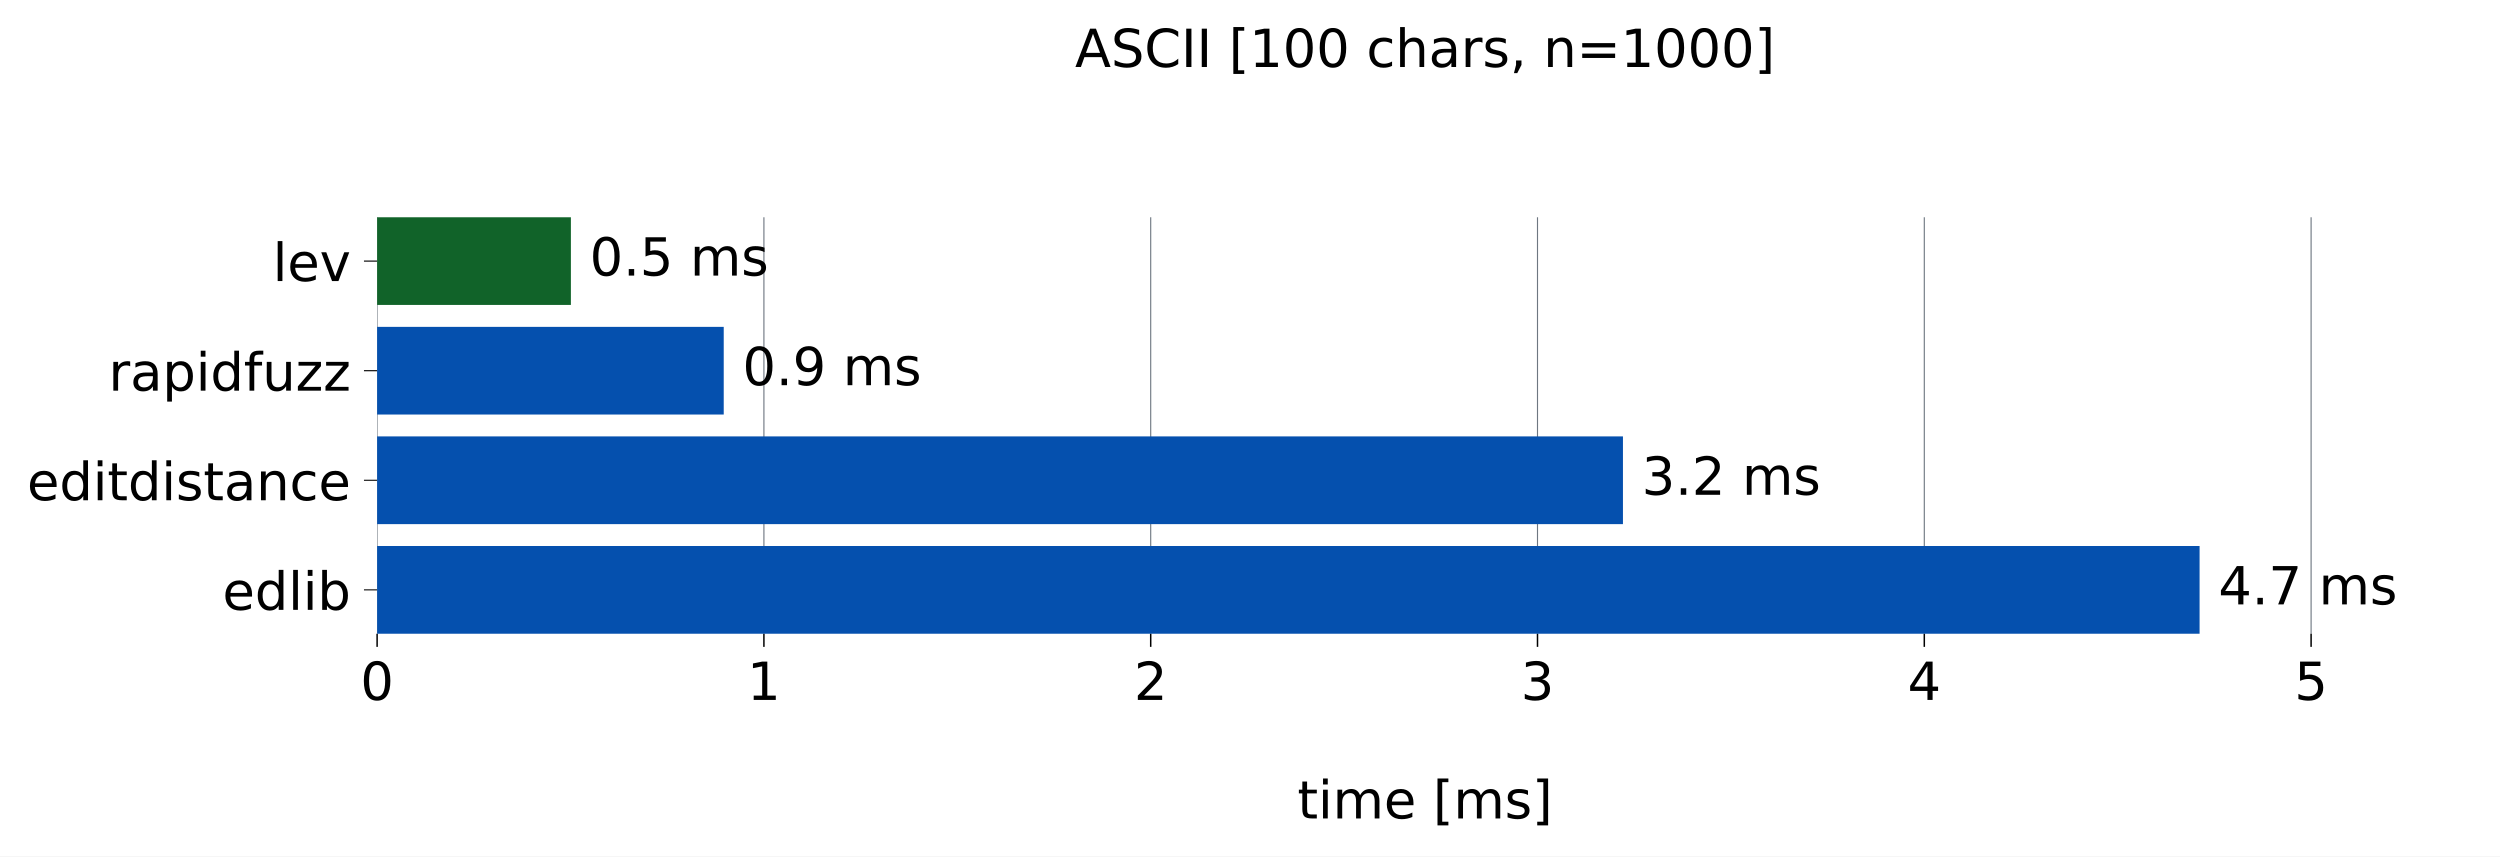
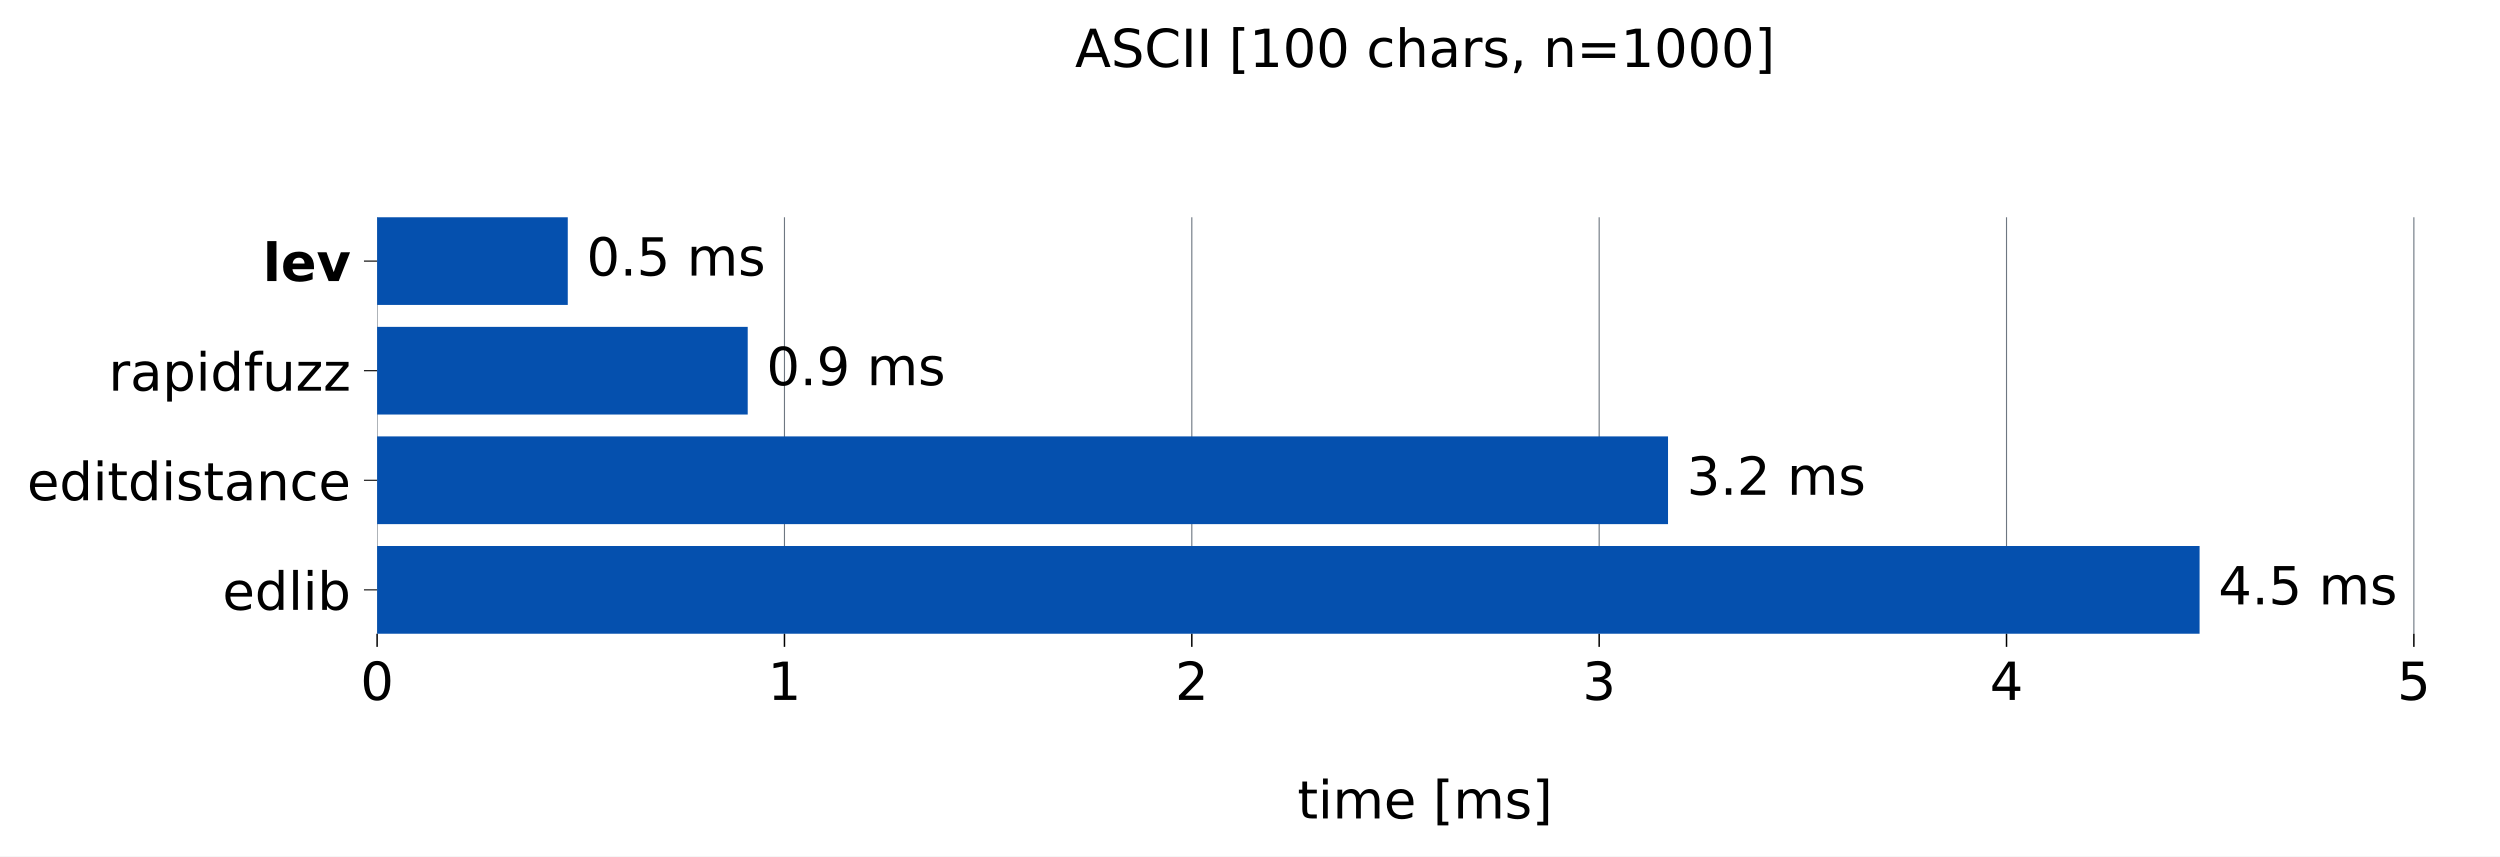
<svg xmlns="http://www.w3.org/2000/svg" xmlns:xlink="http://www.w3.org/1999/xlink" width="665.603pt" height="228.017pt" viewBox="0 0 665.603 228.017" version="1.1">
  <defs>
    <style type="text/css">*{stroke-linejoin: round; stroke-linecap: butt}</style>
  </defs>
  <g id="figure_1">
    <g id="patch_1">
      <path d="M 0 228.017 L 665.603 228.017 L 665.603 0 L 0 0 z " style="fill: #ffffff" />
    </g>
    <g id="axes_1">
      <g id="patch_2">
        <path d="M 100.403 168.718 L 658.403 168.718 L 658.403 57.838 L 100.403 57.838 z " style="fill: #ffffff" />
      </g>
      <g id="matplotlib.axis_1">
        <g id="xtick_1">
          <g id="line2d_1">
-             <path d="M 100.403 168.718 L 100.403 57.838 " clip-path="url(#p5e56537875)" style="fill: none; stroke: #6e7781; stroke-width: 0.3; stroke-linecap: square" />
+             <path d="M 100.403 168.718 L 100.403 57.838 " clip-path="url(#pa0cd31a357)" style="fill: none; stroke: #6e7781; stroke-width: 0.3; stroke-linecap: square" />
          </g>
          <g id="line2d_2">
            <defs>
-               <path id="m5a4edc00e1" d="M 0 0 L 0 3.5 " style="stroke: #000000; stroke-width: 0.4" />
+               <path id="m41633b963e" d="M 0 0 L 0 3.5 " style="stroke: #000000; stroke-width: 0.4" />
            </defs>
            <g>
-               <use xlink:href="#m5a4edc00e1" x="100.403" y="168.718" style="stroke: #000000; stroke-width: 0.4" />
+               <use xlink:href="#m41633b963e" x="100.403" y="168.718" style="stroke: #000000; stroke-width: 0.4" />
            </g>
          </g>
          <g id="text_1">
            <g transform="translate(95.94906 186.3556) scale(0.14 -0.14)">
              <defs>
                <path id="DejaVuSans-30" d="M 2034 4250 Q 1547 4250 1301 3770 Q 1056 3291 1056 2328 Q 1056 1369 1301 889 Q 1547 409 2034 409 Q 2525 409 2770 889 Q 3016 1369 3016 2328 Q 3016 3291 2770 3770 Q 2525 4250 2034 4250 z M 2034 4750 Q 2819 4750 3233 4129 Q 3647 3509 3647 2328 Q 3647 1150 3233 529 Q 2819 -91 2034 -91 Q 1250 -91 836 529 Q 422 1150 422 2328 Q 422 3509 836 4129 Q 1250 4750 2034 4750 z " transform="scale(0.015625)" />
              </defs>
              <use xlink:href="#DejaVuSans-30" />
            </g>
          </g>
        </g>
        <g id="xtick_2">
          <g id="line2d_3">
-             <path d="M 203.384 168.718 L 203.384 57.838 " clip-path="url(#p5e56537875)" style="fill: none; stroke: #6e7781; stroke-width: 0.3; stroke-linecap: square" />
+             <path d="M 208.857 168.718 L 208.857 57.838 " clip-path="url(#pa0cd31a357)" style="fill: none; stroke: #6e7781; stroke-width: 0.3; stroke-linecap: square" />
          </g>
          <g id="line2d_4">
            <g>
-               <use xlink:href="#m5a4edc00e1" x="203.384" y="168.718" style="stroke: #000000; stroke-width: 0.4" />
+               <use xlink:href="#m41633b963e" x="208.857" y="168.718" style="stroke: #000000; stroke-width: 0.4" />
            </g>
          </g>
          <g id="text_2">
-             <g transform="translate(198.9303 186.3556) scale(0.14 -0.14)">
+             <g transform="translate(204.4028 186.3556) scale(0.14 -0.14)">
              <defs>
                <path id="DejaVuSans-31" d="M 794 531 L 1825 531 L 1825 4091 L 703 3866 L 703 4441 L 1819 4666 L 2450 4666 L 2450 531 L 3481 531 L 3481 0 L 794 0 L 794 531 z " transform="scale(0.015625)" />
              </defs>
              <use xlink:href="#DejaVuSans-31" />
            </g>
          </g>
        </g>
        <g id="xtick_3">
          <g id="line2d_5">
-             <path d="M 306.365 168.718 L 306.365 57.838 " clip-path="url(#p5e56537875)" style="fill: none; stroke: #6e7781; stroke-width: 0.3; stroke-linecap: square" />
+             <path d="M 317.31 168.718 L 317.31 57.838 " clip-path="url(#pa0cd31a357)" style="fill: none; stroke: #6e7781; stroke-width: 0.3; stroke-linecap: square" />
          </g>
          <g id="line2d_6">
            <g>
-               <use xlink:href="#m5a4edc00e1" x="306.365" y="168.718" style="stroke: #000000; stroke-width: 0.4" />
+               <use xlink:href="#m41633b963e" x="317.31" y="168.718" style="stroke: #000000; stroke-width: 0.4" />
            </g>
          </g>
          <g id="text_3">
-             <g transform="translate(301.9114 186.3556) scale(0.14 -0.14)">
+             <g transform="translate(312.8565 186.3556) scale(0.14 -0.14)">
              <defs>
                <path id="DejaVuSans-32" d="M 1228 531 L 3431 531 L 3431 0 L 469 0 L 469 531 Q 828 903 1448 1529 Q 2069 2156 2228 2338 Q 2531 2678 2651 2914 Q 2772 3150 2772 3378 Q 2772 3750 2511 3984 Q 2250 4219 1831 4219 Q 1534 4219 1204 4116 Q 875 4013 500 3803 L 500 4441 Q 881 4594 1212 4672 Q 1544 4750 1819 4750 Q 2544 4750 2975 4387 Q 3406 4025 3406 3419 Q 3406 3131 3298 2873 Q 3191 2616 2906 2266 Q 2828 2175 2409 1742 Q 1991 1309 1228 531 z " transform="scale(0.015625)" />
              </defs>
              <use xlink:href="#DejaVuSans-32" />
            </g>
          </g>
        </g>
        <g id="xtick_4">
          <g id="line2d_7">
-             <path d="M 409.346 168.718 L 409.346 57.838 " clip-path="url(#p5e56537875)" style="fill: none; stroke: #6e7781; stroke-width: 0.3; stroke-linecap: square" />
+             <path d="M 425.764 168.718 L 425.764 57.838 " clip-path="url(#pa0cd31a357)" style="fill: none; stroke: #6e7781; stroke-width: 0.3; stroke-linecap: square" />
          </g>
          <g id="line2d_8">
            <g>
-               <use xlink:href="#m5a4edc00e1" x="409.346" y="168.718" style="stroke: #000000; stroke-width: 0.4" />
+               <use xlink:href="#m41633b963e" x="425.764" y="168.718" style="stroke: #000000; stroke-width: 0.4" />
            </g>
          </g>
          <g id="text_4">
-             <g transform="translate(404.8926 186.3556) scale(0.14 -0.14)">
+             <g transform="translate(421.3102 186.3556) scale(0.14 -0.14)">
              <defs>
                <path id="DejaVuSans-33" d="M 2597 2516 Q 3050 2419 3304 2112 Q 3559 1806 3559 1356 Q 3559 666 3084 287 Q 2609 -91 1734 -91 Q 1441 -91 1130 -33 Q 819 25 488 141 L 488 750 Q 750 597 1062 519 Q 1375 441 1716 441 Q 2309 441 2620 675 Q 2931 909 2931 1356 Q 2931 1769 2642 2001 Q 2353 2234 1838 2234 L 1294 2234 L 1294 2753 L 1863 2753 Q 2328 2753 2575 2939 Q 2822 3125 2822 3475 Q 2822 3834 2567 4026 Q 2313 4219 1838 4219 Q 1578 4219 1281 4162 Q 984 4106 628 3988 L 628 4550 Q 988 4650 1302 4700 Q 1616 4750 1894 4750 Q 2613 4750 3031 4423 Q 3450 4097 3450 3541 Q 3450 3153 3228 2886 Q 3006 2619 2597 2516 z " transform="scale(0.015625)" />
              </defs>
              <use xlink:href="#DejaVuSans-33" />
            </g>
          </g>
        </g>
        <g id="xtick_5">
          <g id="line2d_9">
-             <path d="M 512.328 168.718 L 512.328 57.838 " clip-path="url(#p5e56537875)" style="fill: none; stroke: #6e7781; stroke-width: 0.3; stroke-linecap: square" />
+             <path d="M 534.218 168.718 L 534.218 57.838 " clip-path="url(#pa0cd31a357)" style="fill: none; stroke: #6e7781; stroke-width: 0.3; stroke-linecap: square" />
          </g>
          <g id="line2d_10">
            <g>
-               <use xlink:href="#m5a4edc00e1" x="512.328" y="168.718" style="stroke: #000000; stroke-width: 0.4" />
+               <use xlink:href="#m41633b963e" x="534.218" y="168.718" style="stroke: #000000; stroke-width: 0.4" />
            </g>
          </g>
          <g id="text_5">
-             <g transform="translate(507.8738 186.3556) scale(0.14 -0.14)">
+             <g transform="translate(529.7638 186.3556) scale(0.14 -0.14)">
              <defs>
                <path id="DejaVuSans-34" d="M 2419 4116 L 825 1625 L 2419 1625 L 2419 4116 z M 2253 4666 L 3047 4666 L 3047 1625 L 3713 1625 L 3713 1100 L 3047 1100 L 3047 0 L 2419 0 L 2419 1100 L 313 1100 L 313 1709 L 2253 4666 z " transform="scale(0.015625)" />
              </defs>
              <use xlink:href="#DejaVuSans-34" />
            </g>
          </g>
        </g>
        <g id="xtick_6">
          <g id="line2d_11">
-             <path d="M 615.309 168.718 L 615.309 57.838 " clip-path="url(#p5e56537875)" style="fill: none; stroke: #6e7781; stroke-width: 0.3; stroke-linecap: square" />
+             <path d="M 642.671 168.718 L 642.671 57.838 " clip-path="url(#pa0cd31a357)" style="fill: none; stroke: #6e7781; stroke-width: 0.3; stroke-linecap: square" />
          </g>
          <g id="line2d_12">
            <g>
-               <use xlink:href="#m5a4edc00e1" x="615.309" y="168.718" style="stroke: #000000; stroke-width: 0.4" />
+               <use xlink:href="#m41633b963e" x="642.671" y="168.718" style="stroke: #000000; stroke-width: 0.4" />
            </g>
          </g>
          <g id="text_6">
-             <g transform="translate(610.855 186.3556) scale(0.14 -0.14)">
+             <g transform="translate(638.2175 186.3556) scale(0.14 -0.14)">
              <defs>
                <path id="DejaVuSans-35" d="M 691 4666 L 3169 4666 L 3169 4134 L 1269 4134 L 1269 2991 Q 1406 3038 1543 3061 Q 1681 3084 1819 3084 Q 2600 3084 3056 2656 Q 3513 2228 3513 1497 Q 3513 744 3044 326 Q 2575 -91 1722 -91 Q 1428 -91 1123 -41 Q 819 9 494 109 L 494 744 Q 775 591 1075 516 Q 1375 441 1709 441 Q 2250 441 2565 725 Q 2881 1009 2881 1497 Q 2881 1984 2565 2268 Q 2250 2553 1709 2553 Q 1456 2553 1204 2497 Q 953 2441 691 2322 L 691 4666 z " transform="scale(0.015625)" />
              </defs>
              <use xlink:href="#DejaVuSans-35" />
            </g>
          </g>
        </g>
        <g id="text_7">
          <g transform="translate(345.4364 217.905) scale(0.14 -0.14)">
            <defs>
              <path id="DejaVuSans-74" d="M 1172 4494 L 1172 3500 L 2356 3500 L 2356 3053 L 1172 3053 L 1172 1153 Q 1172 725 1289 603 Q 1406 481 1766 481 L 2356 481 L 2356 0 L 1766 0 Q 1100 0 847 248 Q 594 497 594 1153 L 594 3053 L 172 3053 L 172 3500 L 594 3500 L 594 4494 L 1172 4494 z " transform="scale(0.015625)" />
              <path id="DejaVuSans-69" d="M 603 3500 L 1178 3500 L 1178 0 L 603 0 L 603 3500 z M 603 4863 L 1178 4863 L 1178 4134 L 603 4134 L 603 4863 z " transform="scale(0.015625)" />
              <path id="DejaVuSans-6d" d="M 3328 2828 Q 3544 3216 3844 3400 Q 4144 3584 4550 3584 Q 5097 3584 5394 3201 Q 5691 2819 5691 2113 L 5691 0 L 5113 0 L 5113 2094 Q 5113 2597 4934 2840 Q 4756 3084 4391 3084 Q 3944 3084 3684 2787 Q 3425 2491 3425 1978 L 3425 0 L 2847 0 L 2847 2094 Q 2847 2600 2669 2842 Q 2491 3084 2119 3084 Q 1678 3084 1418 2786 Q 1159 2488 1159 1978 L 1159 0 L 581 0 L 581 3500 L 1159 3500 L 1159 2956 Q 1356 3278 1631 3431 Q 1906 3584 2284 3584 Q 2666 3584 2933 3390 Q 3200 3197 3328 2828 z " transform="scale(0.015625)" />
              <path id="DejaVuSans-65" d="M 3597 1894 L 3597 1613 L 953 1613 Q 991 1019 1311 708 Q 1631 397 2203 397 Q 2534 397 2845 478 Q 3156 559 3463 722 L 3463 178 Q 3153 47 2828 -22 Q 2503 -91 2169 -91 Q 1331 -91 842 396 Q 353 884 353 1716 Q 353 2575 817 3079 Q 1281 3584 2069 3584 Q 2775 3584 3186 3129 Q 3597 2675 3597 1894 z M 3022 2063 Q 3016 2534 2758 2815 Q 2500 3097 2075 3097 Q 1594 3097 1305 2825 Q 1016 2553 972 2059 L 3022 2063 z " transform="scale(0.015625)" />
              <path id="DejaVuSans-20" transform="scale(0.015625)" />
              <path id="DejaVuSans-5b" d="M 550 4863 L 1875 4863 L 1875 4416 L 1125 4416 L 1125 -397 L 1875 -397 L 1875 -844 L 550 -844 L 550 4863 z " transform="scale(0.015625)" />
              <path id="DejaVuSans-73" d="M 2834 3397 L 2834 2853 Q 2591 2978 2328 3040 Q 2066 3103 1784 3103 Q 1356 3103 1142 2972 Q 928 2841 928 2578 Q 928 2378 1081 2264 Q 1234 2150 1697 2047 L 1894 2003 Q 2506 1872 2764 1633 Q 3022 1394 3022 966 Q 3022 478 2636 193 Q 2250 -91 1575 -91 Q 1294 -91 989 -36 Q 684 19 347 128 L 347 722 Q 666 556 975 473 Q 1284 391 1588 391 Q 1994 391 2212 530 Q 2431 669 2431 922 Q 2431 1156 2273 1281 Q 2116 1406 1581 1522 L 1381 1569 Q 847 1681 609 1914 Q 372 2147 372 2553 Q 372 3047 722 3315 Q 1072 3584 1716 3584 Q 2034 3584 2315 3537 Q 2597 3491 2834 3397 z " transform="scale(0.015625)" />
              <path id="DejaVuSans-5d" d="M 1947 4863 L 1947 -844 L 622 -844 L 622 -397 L 1369 -397 L 1369 4416 L 622 4416 L 622 4863 L 1947 4863 z " transform="scale(0.015625)" />
            </defs>
            <use xlink:href="#DejaVuSans-74" />
            <use xlink:href="#DejaVuSans-69" transform="translate(39.20898 0)" />
            <use xlink:href="#DejaVuSans-6d" transform="translate(66.99219 0)" />
            <use xlink:href="#DejaVuSans-65" transform="translate(164.4043 0)" />
            <use xlink:href="#DejaVuSans-20" transform="translate(225.9277 0)" />
            <use xlink:href="#DejaVuSans-5b" transform="translate(257.7148 0)" />
            <use xlink:href="#DejaVuSans-6d" transform="translate(296.7285 0)" />
            <use xlink:href="#DejaVuSans-73" transform="translate(394.1406 0)" />
            <use xlink:href="#DejaVuSans-5d" transform="translate(446.2402 0)" />
          </g>
        </g>
      </g>
      <g id="matplotlib.axis_2">
        <g id="ytick_1">
          <g id="line2d_13">
            <defs>
-               <path id="m544541cd43" d="M 0 0 L -3.5 0 " style="stroke: #000000; stroke-width: 0.3" />
+               <path id="maad283d03a" d="M 0 0 L -3.5 0 " style="stroke: #000000; stroke-width: 0.3" />
            </defs>
            <g>
-               <use xlink:href="#m544541cd43" x="100.403" y="157.046" style="stroke: #000000; stroke-width: 0.3" />
+               <use xlink:href="#maad283d03a" x="100.403" y="157.046" style="stroke: #000000; stroke-width: 0.3" />
            </g>
          </g>
          <g id="text_8">
            <g transform="translate(59.23406 162.3651) scale(0.14 -0.14)">
              <defs>
                <path id="DejaVuSans-64" d="M 2906 2969 L 2906 4863 L 3481 4863 L 3481 0 L 2906 0 L 2906 525 Q 2725 213 2448 61 Q 2172 -91 1784 -91 Q 1150 -91 751 415 Q 353 922 353 1747 Q 353 2572 751 3078 Q 1150 3584 1784 3584 Q 2172 3584 2448 3432 Q 2725 3281 2906 2969 z M 947 1747 Q 947 1113 1208 752 Q 1469 391 1925 391 Q 2381 391 2643 752 Q 2906 1113 2906 1747 Q 2906 2381 2643 2742 Q 2381 3103 1925 3103 Q 1469 3103 1208 2742 Q 947 2381 947 1747 z " transform="scale(0.015625)" />
                <path id="DejaVuSans-6c" d="M 603 4863 L 1178 4863 L 1178 0 L 603 0 L 603 4863 z " transform="scale(0.015625)" />
                <path id="DejaVuSans-62" d="M 3116 1747 Q 3116 2381 2855 2742 Q 2594 3103 2138 3103 Q 1681 3103 1420 2742 Q 1159 2381 1159 1747 Q 1159 1113 1420 752 Q 1681 391 2138 391 Q 2594 391 2855 752 Q 3116 1113 3116 1747 z M 1159 2969 Q 1341 3281 1617 3432 Q 1894 3584 2278 3584 Q 2916 3584 3314 3078 Q 3713 2572 3713 1747 Q 3713 922 3314 415 Q 2916 -91 2278 -91 Q 1894 -91 1617 61 Q 1341 213 1159 525 L 1159 0 L 581 0 L 581 4863 L 1159 4863 L 1159 2969 z " transform="scale(0.015625)" />
              </defs>
              <use xlink:href="#DejaVuSans-65" />
              <use xlink:href="#DejaVuSans-64" transform="translate(61.52344 0)" />
              <use xlink:href="#DejaVuSans-6c" transform="translate(125 0)" />
              <use xlink:href="#DejaVuSans-69" transform="translate(152.7832 0)" />
              <use xlink:href="#DejaVuSans-62" transform="translate(180.5664 0)" />
            </g>
          </g>
        </g>
        <g id="ytick_2">
          <g id="line2d_14">
            <g>
-               <use xlink:href="#m544541cd43" x="100.403" y="127.867" style="stroke: #000000; stroke-width: 0.3" />
+               <use xlink:href="#maad283d03a" x="100.403" y="127.867" style="stroke: #000000; stroke-width: 0.3" />
            </g>
          </g>
          <g id="text_9">
            <g transform="translate(7.2 133.1862) scale(0.14 -0.14)">
              <defs>
                <path id="DejaVuSans-61" d="M 2194 1759 Q 1497 1759 1228 1600 Q 959 1441 959 1056 Q 959 750 1161 570 Q 1363 391 1709 391 Q 2188 391 2477 730 Q 2766 1069 2766 1631 L 2766 1759 L 2194 1759 z M 3341 1997 L 3341 0 L 2766 0 L 2766 531 Q 2569 213 2275 61 Q 1981 -91 1556 -91 Q 1019 -91 701 211 Q 384 513 384 1019 Q 384 1609 779 1909 Q 1175 2209 1959 2209 L 2766 2209 L 2766 2266 Q 2766 2663 2505 2880 Q 2244 3097 1772 3097 Q 1472 3097 1187 3025 Q 903 2953 641 2809 L 641 3341 Q 956 3463 1253 3523 Q 1550 3584 1831 3584 Q 2591 3584 2966 3190 Q 3341 2797 3341 1997 z " transform="scale(0.015625)" />
                <path id="DejaVuSans-6e" d="M 3513 2113 L 3513 0 L 2938 0 L 2938 2094 Q 2938 2591 2744 2837 Q 2550 3084 2163 3084 Q 1697 3084 1428 2787 Q 1159 2491 1159 1978 L 1159 0 L 581 0 L 581 3500 L 1159 3500 L 1159 2956 Q 1366 3272 1645 3428 Q 1925 3584 2291 3584 Q 2894 3584 3203 3211 Q 3513 2838 3513 2113 z " transform="scale(0.015625)" />
                <path id="DejaVuSans-63" d="M 3122 3366 L 3122 2828 Q 2878 2963 2633 3030 Q 2388 3097 2138 3097 Q 1578 3097 1268 2742 Q 959 2388 959 1747 Q 959 1106 1268 751 Q 1578 397 2138 397 Q 2388 397 2633 464 Q 2878 531 3122 666 L 3122 134 Q 2881 22 2623 -34 Q 2366 -91 2075 -91 Q 1284 -91 818 406 Q 353 903 353 1747 Q 353 2603 823 3093 Q 1294 3584 2113 3584 Q 2378 3584 2631 3529 Q 2884 3475 3122 3366 z " transform="scale(0.015625)" />
              </defs>
              <use xlink:href="#DejaVuSans-65" />
              <use xlink:href="#DejaVuSans-64" transform="translate(61.52344 0)" />
              <use xlink:href="#DejaVuSans-69" transform="translate(125 0)" />
              <use xlink:href="#DejaVuSans-74" transform="translate(152.7832 0)" />
              <use xlink:href="#DejaVuSans-64" transform="translate(191.9922 0)" />
              <use xlink:href="#DejaVuSans-69" transform="translate(255.4688 0)" />
              <use xlink:href="#DejaVuSans-73" transform="translate(283.252 0)" />
              <use xlink:href="#DejaVuSans-74" transform="translate(335.3516 0)" />
              <use xlink:href="#DejaVuSans-61" transform="translate(374.5605 0)" />
              <use xlink:href="#DejaVuSans-6e" transform="translate(435.8398 0)" />
              <use xlink:href="#DejaVuSans-63" transform="translate(499.2188 0)" />
              <use xlink:href="#DejaVuSans-65" transform="translate(554.1992 0)" />
            </g>
          </g>
        </g>
        <g id="ytick_3">
          <g id="line2d_15">
            <g>
-               <use xlink:href="#m544541cd43" x="100.403" y="98.688" style="stroke: #000000; stroke-width: 0.3" />
+               <use xlink:href="#maad283d03a" x="100.403" y="98.688" style="stroke: #000000; stroke-width: 0.3" />
            </g>
          </g>
          <g id="text_10">
            <g transform="translate(28.90656 104.0072) scale(0.14 -0.14)">
              <defs>
                <path id="DejaVuSans-72" d="M 2631 2963 Q 2534 3019 2420 3045 Q 2306 3072 2169 3072 Q 1681 3072 1420 2755 Q 1159 2438 1159 1844 L 1159 0 L 581 0 L 581 3500 L 1159 3500 L 1159 2956 Q 1341 3275 1631 3429 Q 1922 3584 2338 3584 Q 2397 3584 2469 3576 Q 2541 3569 2628 3553 L 2631 2963 z " transform="scale(0.015625)" />
                <path id="DejaVuSans-70" d="M 1159 525 L 1159 -1331 L 581 -1331 L 581 3500 L 1159 3500 L 1159 2969 Q 1341 3281 1617 3432 Q 1894 3584 2278 3584 Q 2916 3584 3314 3078 Q 3713 2572 3713 1747 Q 3713 922 3314 415 Q 2916 -91 2278 -91 Q 1894 -91 1617 61 Q 1341 213 1159 525 z M 3116 1747 Q 3116 2381 2855 2742 Q 2594 3103 2138 3103 Q 1681 3103 1420 2742 Q 1159 2381 1159 1747 Q 1159 1113 1420 752 Q 1681 391 2138 391 Q 2594 391 2855 752 Q 3116 1113 3116 1747 z " transform="scale(0.015625)" />
                <path id="DejaVuSans-66" d="M 2375 4863 L 2375 4384 L 1825 4384 Q 1516 4384 1395 4259 Q 1275 4134 1275 3809 L 1275 3500 L 2222 3500 L 2222 3053 L 1275 3053 L 1275 0 L 697 0 L 697 3053 L 147 3053 L 147 3500 L 697 3500 L 697 3744 Q 697 4328 969 4595 Q 1241 4863 1831 4863 L 2375 4863 z " transform="scale(0.015625)" />
                <path id="DejaVuSans-75" d="M 544 1381 L 544 3500 L 1119 3500 L 1119 1403 Q 1119 906 1312 657 Q 1506 409 1894 409 Q 2359 409 2629 706 Q 2900 1003 2900 1516 L 2900 3500 L 3475 3500 L 3475 0 L 2900 0 L 2900 538 Q 2691 219 2414 64 Q 2138 -91 1772 -91 Q 1169 -91 856 284 Q 544 659 544 1381 z M 1991 3584 L 1991 3584 z " transform="scale(0.015625)" />
                <path id="DejaVuSans-7a" d="M 353 3500 L 3084 3500 L 3084 2975 L 922 459 L 3084 459 L 3084 0 L 275 0 L 275 525 L 2438 3041 L 353 3041 L 353 3500 z " transform="scale(0.015625)" />
              </defs>
              <use xlink:href="#DejaVuSans-72" />
              <use xlink:href="#DejaVuSans-61" transform="translate(41.11328 0)" />
              <use xlink:href="#DejaVuSans-70" transform="translate(102.3926 0)" />
              <use xlink:href="#DejaVuSans-69" transform="translate(165.8691 0)" />
              <use xlink:href="#DejaVuSans-64" transform="translate(193.6523 0)" />
              <use xlink:href="#DejaVuSans-66" transform="translate(257.1289 0)" />
              <use xlink:href="#DejaVuSans-75" transform="translate(292.334 0)" />
              <use xlink:href="#DejaVuSans-7a" transform="translate(355.7129 0)" />
              <use xlink:href="#DejaVuSans-7a" transform="translate(408.2031 0)" />
            </g>
          </g>
        </g>
        <g id="ytick_4">
          <g id="line2d_16">
            <g>
-               <use xlink:href="#m544541cd43" x="100.403" y="69.509" style="stroke: #000000; stroke-width: 0.3" />
+               <use xlink:href="#maad283d03a" x="100.403" y="69.509" style="stroke: #000000; stroke-width: 0.3" />
            </g>
          </g>
          <g id="text_11">
-             <g transform="translate(72.61281 74.8283) scale(0.14 -0.14)">
-               <defs>
-                 <path id="DejaVuSans-76" d="M 191 3500 L 800 3500 L 1894 563 L 2988 3500 L 3597 3500 L 2284 0 L 1503 0 L 191 3500 z " transform="scale(0.015625)" />
-               </defs>
-               <use xlink:href="#DejaVuSans-6c" />
-               <use xlink:href="#DejaVuSans-65" transform="translate(27.7832 0)" />
-               <use xlink:href="#DejaVuSans-76" transform="translate(89.30664 0)" />
+             <g transform="translate(69.98125 74.8283) scale(0.14 -0.14)">
+               <defs>
+                 <path id="DejaVuSans-Bold-6c" d="M 538 4863 L 1656 4863 L 1656 0 L 538 0 L 538 4863 z " transform="scale(0.015625)" />
+                 <path id="DejaVuSans-Bold-65" d="M 4031 1759 L 4031 1441 L 1416 1441 Q 1456 1047 1700 850 Q 1944 653 2381 653 Q 2734 653 3104 758 Q 3475 863 3866 1075 L 3866 213 Q 3469 63 3072 -14 Q 2675 -91 2278 -91 Q 1328 -91 801 392 Q 275 875 275 1747 Q 275 2603 792 3093 Q 1309 3584 2216 3584 Q 3041 3584 3536 3087 Q 4031 2591 4031 1759 z M 2881 2131 Q 2881 2450 2695 2645 Q 2509 2841 2209 2841 Q 1884 2841 1681 2658 Q 1478 2475 1428 2131 L 2881 2131 z " transform="scale(0.015625)" />
+                 <path id="DejaVuSans-Bold-76" d="M 97 3500 L 1216 3500 L 2088 1081 L 2956 3500 L 4078 3500 L 2700 0 L 1472 0 L 97 3500 z " transform="scale(0.015625)" />
+               </defs>
+               <use xlink:href="#DejaVuSans-Bold-6c" />
+               <use xlink:href="#DejaVuSans-Bold-65" transform="translate(34.27734 0)" />
+               <use xlink:href="#DejaVuSans-Bold-76" transform="translate(102.0996 0)" />
            </g>
          </g>
        </g>
      </g>
      <g id="patch_3">
-         <path d="M 100.403 168.718 L 585.62 168.718 L 585.62 145.375 L 100.403 145.375 z " clip-path="url(#p5e56537875)" style="fill: #0550ae" />
+         <path d="M 100.403 168.718 L 585.62 168.718 L 585.62 145.375 L 100.403 145.375 z " clip-path="url(#pa0cd31a357)" style="fill: #0550ae" />
      </g>
      <g id="patch_4">
-         <path d="M 100.403 139.539 L 432.097 139.539 L 432.097 116.196 L 100.403 116.196 z " clip-path="url(#p5e56537875)" style="fill: #0550ae" />
+         <path d="M 100.403 139.539 L 444.097 139.539 L 444.097 116.196 L 100.403 116.196 z " clip-path="url(#pa0cd31a357)" style="fill: #0550ae" />
      </g>
      <g id="patch_5">
-         <path d="M 100.403 110.36 L 192.687 110.36 L 192.687 87.017 L 100.403 87.017 z " clip-path="url(#p5e56537875)" style="fill: #0550ae" />
+         <path d="M 100.403 110.36 L 199.073 110.36 L 199.073 87.017 L 100.403 87.017 z " clip-path="url(#pa0cd31a357)" style="fill: #0550ae" />
      </g>
      <g id="patch_6">
-         <path d="M 100.403 81.181 L 151.996 81.181 L 151.996 57.838 L 100.403 57.838 z " clip-path="url(#p5e56537875)" style="fill: #116329" />
+         <path d="M 100.403 81.181 L 151.164 81.181 L 151.164 57.838 L 100.403 57.838 z " clip-path="url(#pa0cd31a357)" style="fill: #0550ae" />
      </g>
      <g id="text_12">
        <g transform="translate(590.6202 160.9094) scale(0.14 -0.14)">
          <defs>
            <path id="DejaVuSans-2e" d="M 684 794 L 1344 794 L 1344 0 L 684 0 L 684 794 z " transform="scale(0.015625)" />
-             <path id="DejaVuSans-37" d="M 525 4666 L 3525 4666 L 3525 4397 L 1831 0 L 1172 0 L 2766 4134 L 525 4134 L 525 4666 z " transform="scale(0.015625)" />
          </defs>
          <use xlink:href="#DejaVuSans-34" />
          <use xlink:href="#DejaVuSans-2e" transform="translate(63.62305 0)" />
-           <use xlink:href="#DejaVuSans-37" transform="translate(95.41016 0)" />
+           <use xlink:href="#DejaVuSans-35" transform="translate(95.41016 0)" />
          <use xlink:href="#DejaVuSans-20" transform="translate(159.0332 0)" />
          <use xlink:href="#DejaVuSans-6d" transform="translate(190.8203 0)" />
          <use xlink:href="#DejaVuSans-73" transform="translate(288.2324 0)" />
        </g>
      </g>
      <g id="text_13">
-         <g transform="translate(437.0967 131.7304) scale(0.14 -0.14)">
+         <g transform="translate(449.0971 131.7304) scale(0.14 -0.14)">
          <use xlink:href="#DejaVuSans-33" />
          <use xlink:href="#DejaVuSans-2e" transform="translate(63.62305 0)" />
          <use xlink:href="#DejaVuSans-32" transform="translate(95.41016 0)" />
          <use xlink:href="#DejaVuSans-20" transform="translate(159.0332 0)" />
          <use xlink:href="#DejaVuSans-6d" transform="translate(190.8203 0)" />
          <use xlink:href="#DejaVuSans-73" transform="translate(288.2324 0)" />
        </g>
      </g>
      <g id="text_14">
-         <g transform="translate(197.6868 102.5515) scale(0.14 -0.14)">
+         <g transform="translate(204.0731 102.5515) scale(0.14 -0.14)">
          <defs>
            <path id="DejaVuSans-39" d="M 703 97 L 703 672 Q 941 559 1184 500 Q 1428 441 1663 441 Q 2288 441 2617 861 Q 2947 1281 2994 2138 Q 2813 1869 2534 1725 Q 2256 1581 1919 1581 Q 1219 1581 811 2004 Q 403 2428 403 3163 Q 403 3881 828 4315 Q 1253 4750 1959 4750 Q 2769 4750 3195 4129 Q 3622 3509 3622 2328 Q 3622 1225 3098 567 Q 2575 -91 1691 -91 Q 1453 -91 1209 -44 Q 966 3 703 97 z M 1959 2075 Q 2384 2075 2632 2365 Q 2881 2656 2881 3163 Q 2881 3666 2632 3958 Q 2384 4250 1959 4250 Q 1534 4250 1286 3958 Q 1038 3666 1038 3163 Q 1038 2656 1286 2365 Q 1534 2075 1959 2075 z " transform="scale(0.015625)" />
          </defs>
          <use xlink:href="#DejaVuSans-30" />
          <use xlink:href="#DejaVuSans-2e" transform="translate(63.62305 0)" />
          <use xlink:href="#DejaVuSans-39" transform="translate(95.41016 0)" />
          <use xlink:href="#DejaVuSans-20" transform="translate(159.0332 0)" />
          <use xlink:href="#DejaVuSans-6d" transform="translate(190.8203 0)" />
          <use xlink:href="#DejaVuSans-73" transform="translate(288.2324 0)" />
        </g>
      </g>
      <g id="text_15">
-         <g transform="translate(156.9964 73.37252) scale(0.14 -0.14)">
+         <g transform="translate(156.1636 73.37252) scale(0.14 -0.14)">
          <use xlink:href="#DejaVuSans-30" />
          <use xlink:href="#DejaVuSans-2e" transform="translate(63.62305 0)" />
          <use xlink:href="#DejaVuSans-35" transform="translate(95.41016 0)" />
          <use xlink:href="#DejaVuSans-20" transform="translate(159.0332 0)" />
          <use xlink:href="#DejaVuSans-6d" transform="translate(190.8203 0)" />
          <use xlink:href="#DejaVuSans-73" transform="translate(288.2324 0)" />
        </g>
      </g>
      <g id="text_16">
        <g transform="translate(286.2142 17.83781) scale(0.14 -0.14)">
          <defs>
            <path id="DejaVuSans-41" d="M 2188 4044 L 1331 1722 L 3047 1722 L 2188 4044 z M 1831 4666 L 2547 4666 L 4325 0 L 3669 0 L 3244 1197 L 1141 1197 L 716 0 L 50 0 L 1831 4666 z " transform="scale(0.015625)" />
            <path id="DejaVuSans-53" d="M 3425 4513 L 3425 3897 Q 3066 4069 2747 4153 Q 2428 4238 2131 4238 Q 1616 4238 1336 4038 Q 1056 3838 1056 3469 Q 1056 3159 1242 3001 Q 1428 2844 1947 2747 L 2328 2669 Q 3034 2534 3370 2195 Q 3706 1856 3706 1288 Q 3706 609 3251 259 Q 2797 -91 1919 -91 Q 1588 -91 1214 -16 Q 841 59 441 206 L 441 856 Q 825 641 1194 531 Q 1563 422 1919 422 Q 2459 422 2753 634 Q 3047 847 3047 1241 Q 3047 1584 2836 1778 Q 2625 1972 2144 2069 L 1759 2144 Q 1053 2284 737 2584 Q 422 2884 422 3419 Q 422 4038 858 4394 Q 1294 4750 2059 4750 Q 2388 4750 2728 4690 Q 3069 4631 3425 4513 z " transform="scale(0.015625)" />
            <path id="DejaVuSans-43" d="M 4122 4306 L 4122 3641 Q 3803 3938 3442 4084 Q 3081 4231 2675 4231 Q 1875 4231 1450 3742 Q 1025 3253 1025 2328 Q 1025 1406 1450 917 Q 1875 428 2675 428 Q 3081 428 3442 575 Q 3803 722 4122 1019 L 4122 359 Q 3791 134 3420 21 Q 3050 -91 2638 -91 Q 1578 -91 968 557 Q 359 1206 359 2328 Q 359 3453 968 4101 Q 1578 4750 2638 4750 Q 3056 4750 3426 4639 Q 3797 4528 4122 4306 z " transform="scale(0.015625)" />
            <path id="DejaVuSans-49" d="M 628 4666 L 1259 4666 L 1259 0 L 628 0 L 628 4666 z " transform="scale(0.015625)" />
            <path id="DejaVuSans-68" d="M 3513 2113 L 3513 0 L 2938 0 L 2938 2094 Q 2938 2591 2744 2837 Q 2550 3084 2163 3084 Q 1697 3084 1428 2787 Q 1159 2491 1159 1978 L 1159 0 L 581 0 L 581 4863 L 1159 4863 L 1159 2956 Q 1366 3272 1645 3428 Q 1925 3584 2291 3584 Q 2894 3584 3203 3211 Q 3513 2838 3513 2113 z " transform="scale(0.015625)" />
            <path id="DejaVuSans-2c" d="M 750 794 L 1409 794 L 1409 256 L 897 -744 L 494 -744 L 750 256 L 750 794 z " transform="scale(0.015625)" />
            <path id="DejaVuSans-3d" d="M 678 2906 L 4684 2906 L 4684 2381 L 678 2381 L 678 2906 z M 678 1631 L 4684 1631 L 4684 1100 L 678 1100 L 678 1631 z " transform="scale(0.015625)" />
          </defs>
          <use xlink:href="#DejaVuSans-41" />
          <use xlink:href="#DejaVuSans-53" transform="translate(68.4082 0)" />
          <use xlink:href="#DejaVuSans-43" transform="translate(131.8848 0)" />
          <use xlink:href="#DejaVuSans-49" transform="translate(201.709 0)" />
          <use xlink:href="#DejaVuSans-49" transform="translate(231.2012 0)" />
          <use xlink:href="#DejaVuSans-20" transform="translate(260.6934 0)" />
          <use xlink:href="#DejaVuSans-5b" transform="translate(292.4805 0)" />
          <use xlink:href="#DejaVuSans-31" transform="translate(331.4941 0)" />
          <use xlink:href="#DejaVuSans-30" transform="translate(395.1172 0)" />
          <use xlink:href="#DejaVuSans-30" transform="translate(458.7402 0)" />
          <use xlink:href="#DejaVuSans-20" transform="translate(522.3633 0)" />
          <use xlink:href="#DejaVuSans-63" transform="translate(554.1504 0)" />
          <use xlink:href="#DejaVuSans-68" transform="translate(609.1309 0)" />
          <use xlink:href="#DejaVuSans-61" transform="translate(672.5098 0)" />
          <use xlink:href="#DejaVuSans-72" transform="translate(733.7891 0)" />
          <use xlink:href="#DejaVuSans-73" transform="translate(774.9023 0)" />
          <use xlink:href="#DejaVuSans-2c" transform="translate(827.002 0)" />
          <use xlink:href="#DejaVuSans-20" transform="translate(858.7891 0)" />
          <use xlink:href="#DejaVuSans-6e" transform="translate(890.5762 0)" />
          <use xlink:href="#DejaVuSans-3d" transform="translate(953.9551 0)" />
          <use xlink:href="#DejaVuSans-31" transform="translate(1037.744 0)" />
          <use xlink:href="#DejaVuSans-30" transform="translate(1101.367 0)" />
          <use xlink:href="#DejaVuSans-30" transform="translate(1164.99 0)" />
          <use xlink:href="#DejaVuSans-30" transform="translate(1228.613 0)" />
          <use xlink:href="#DejaVuSans-5d" transform="translate(1292.236 0)" />
        </g>
      </g>
    </g>
  </g>
  <defs>
-     <clipPath id="p5e56537875">
+     <clipPath id="pa0cd31a357">
      <rect x="100.403" y="57.838" width="558" height="110.88" />
    </clipPath>
  </defs>
</svg>
